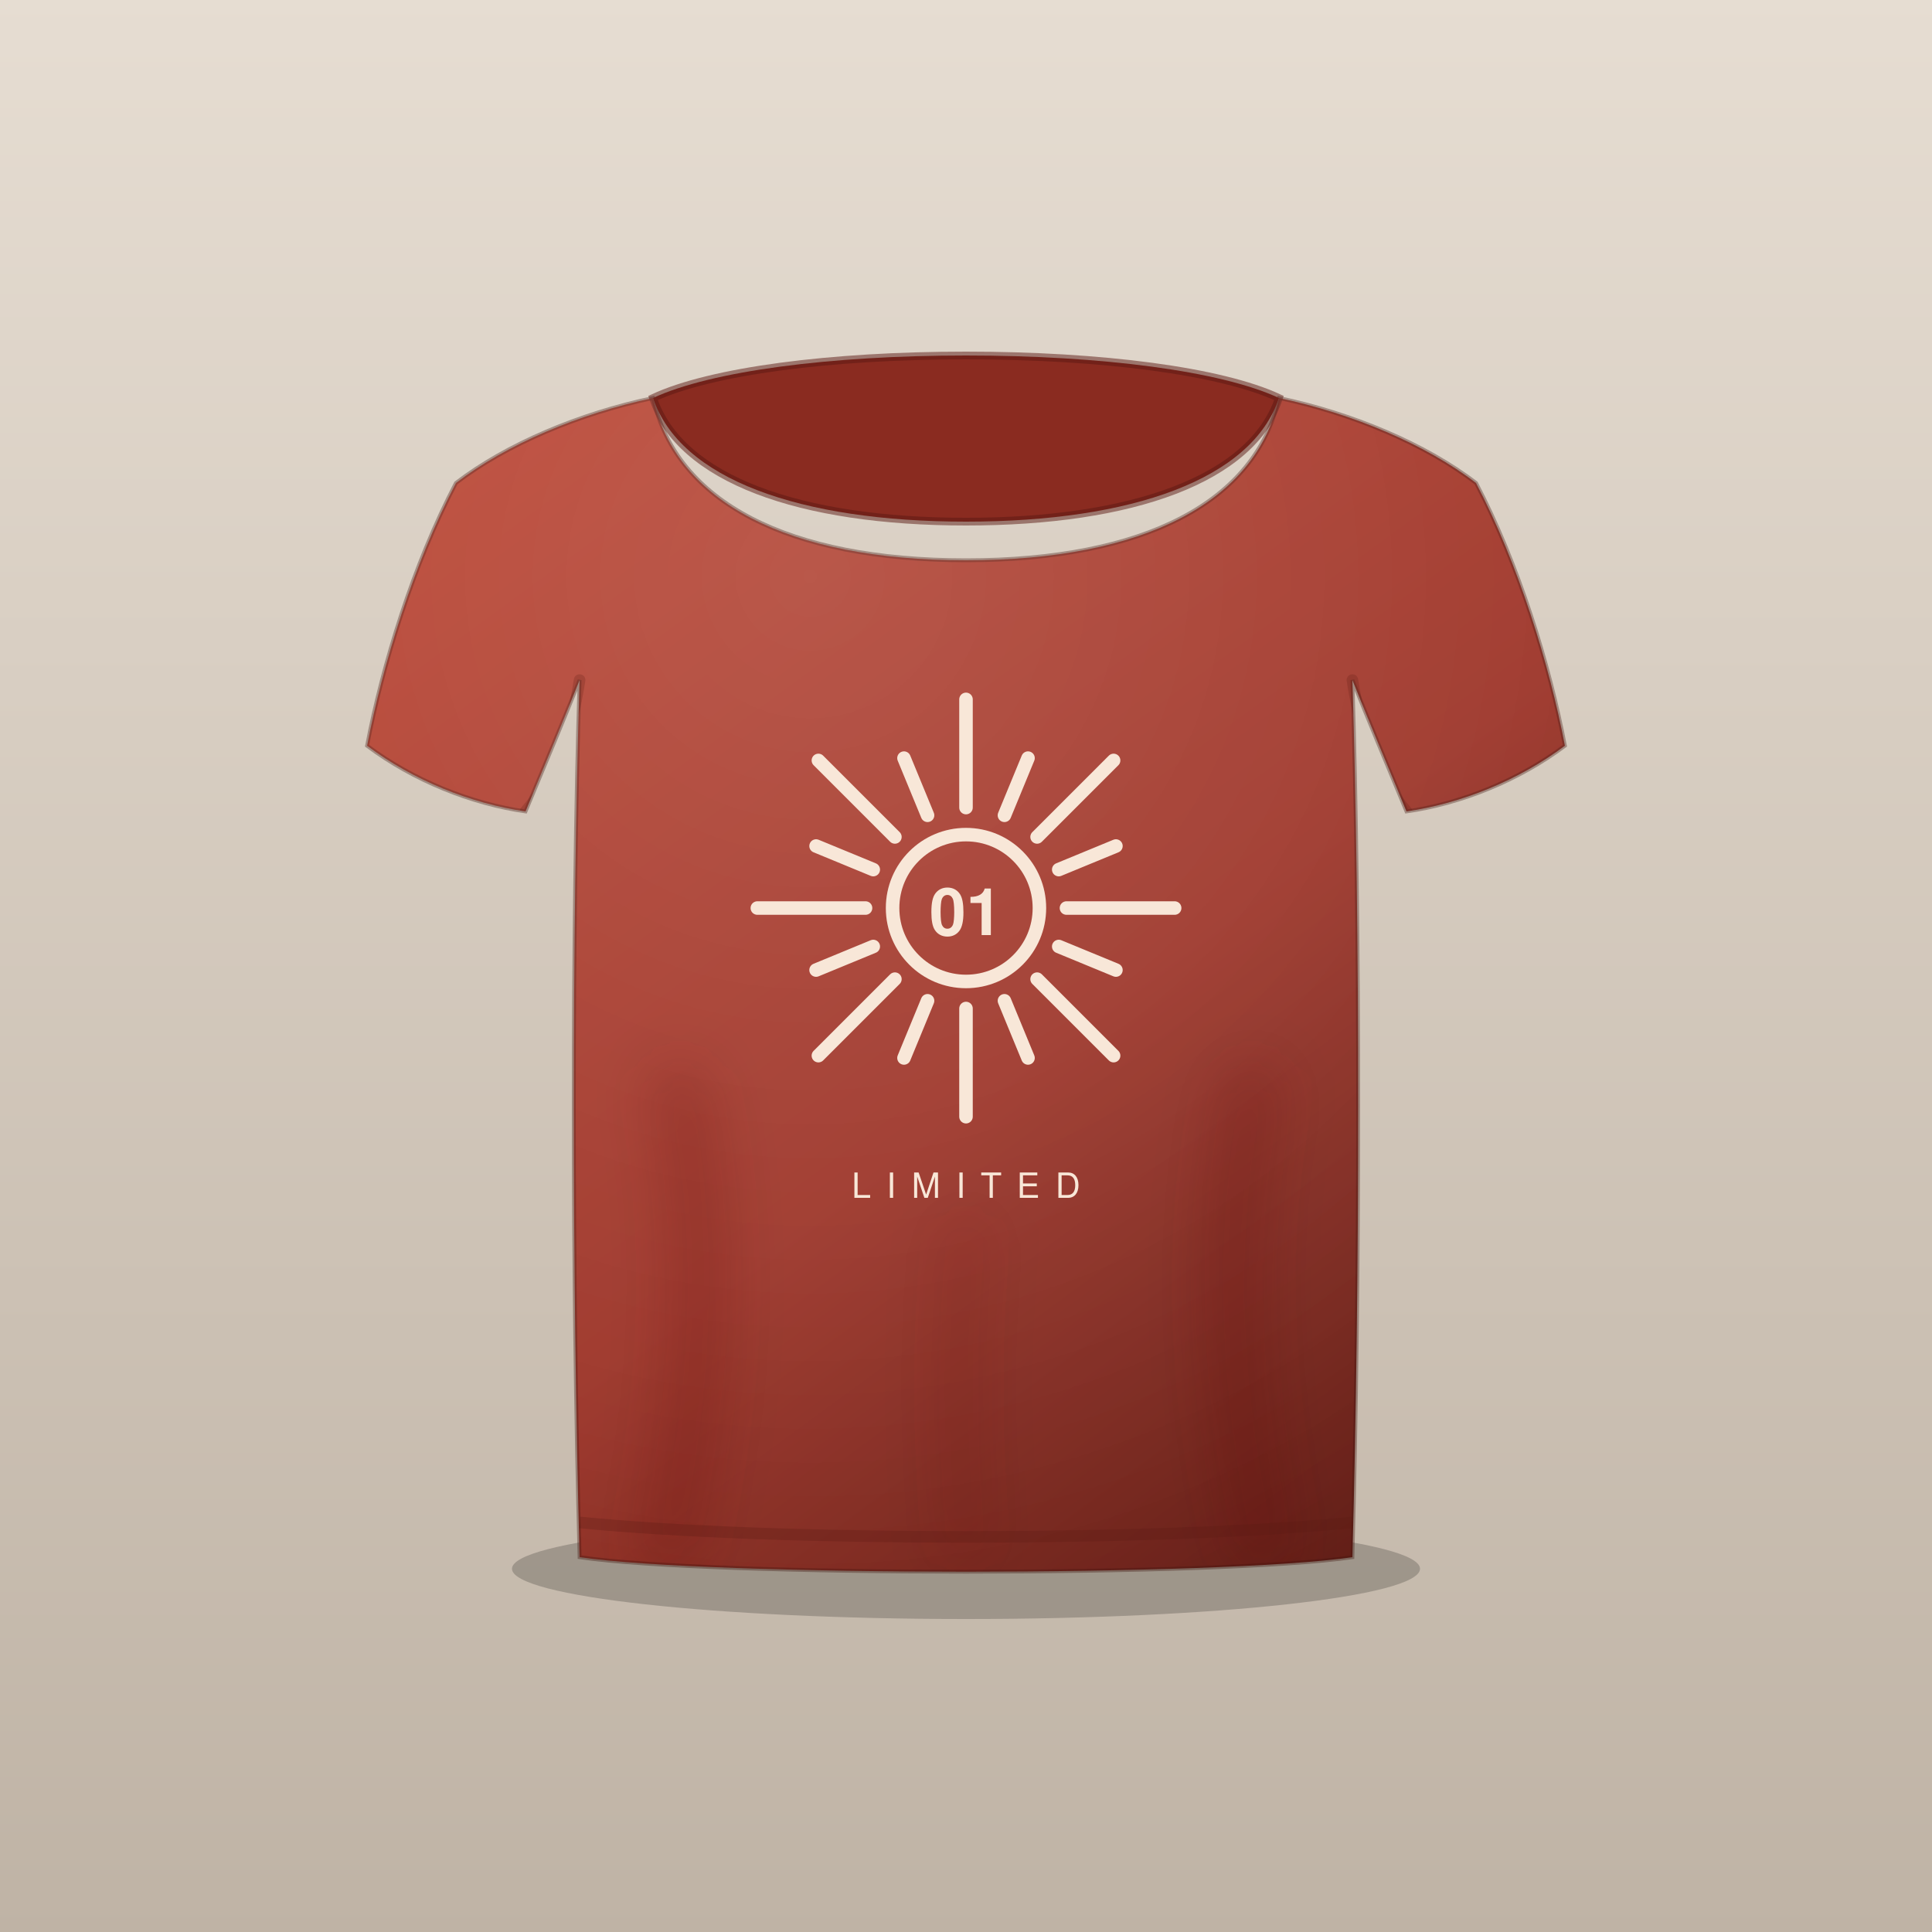
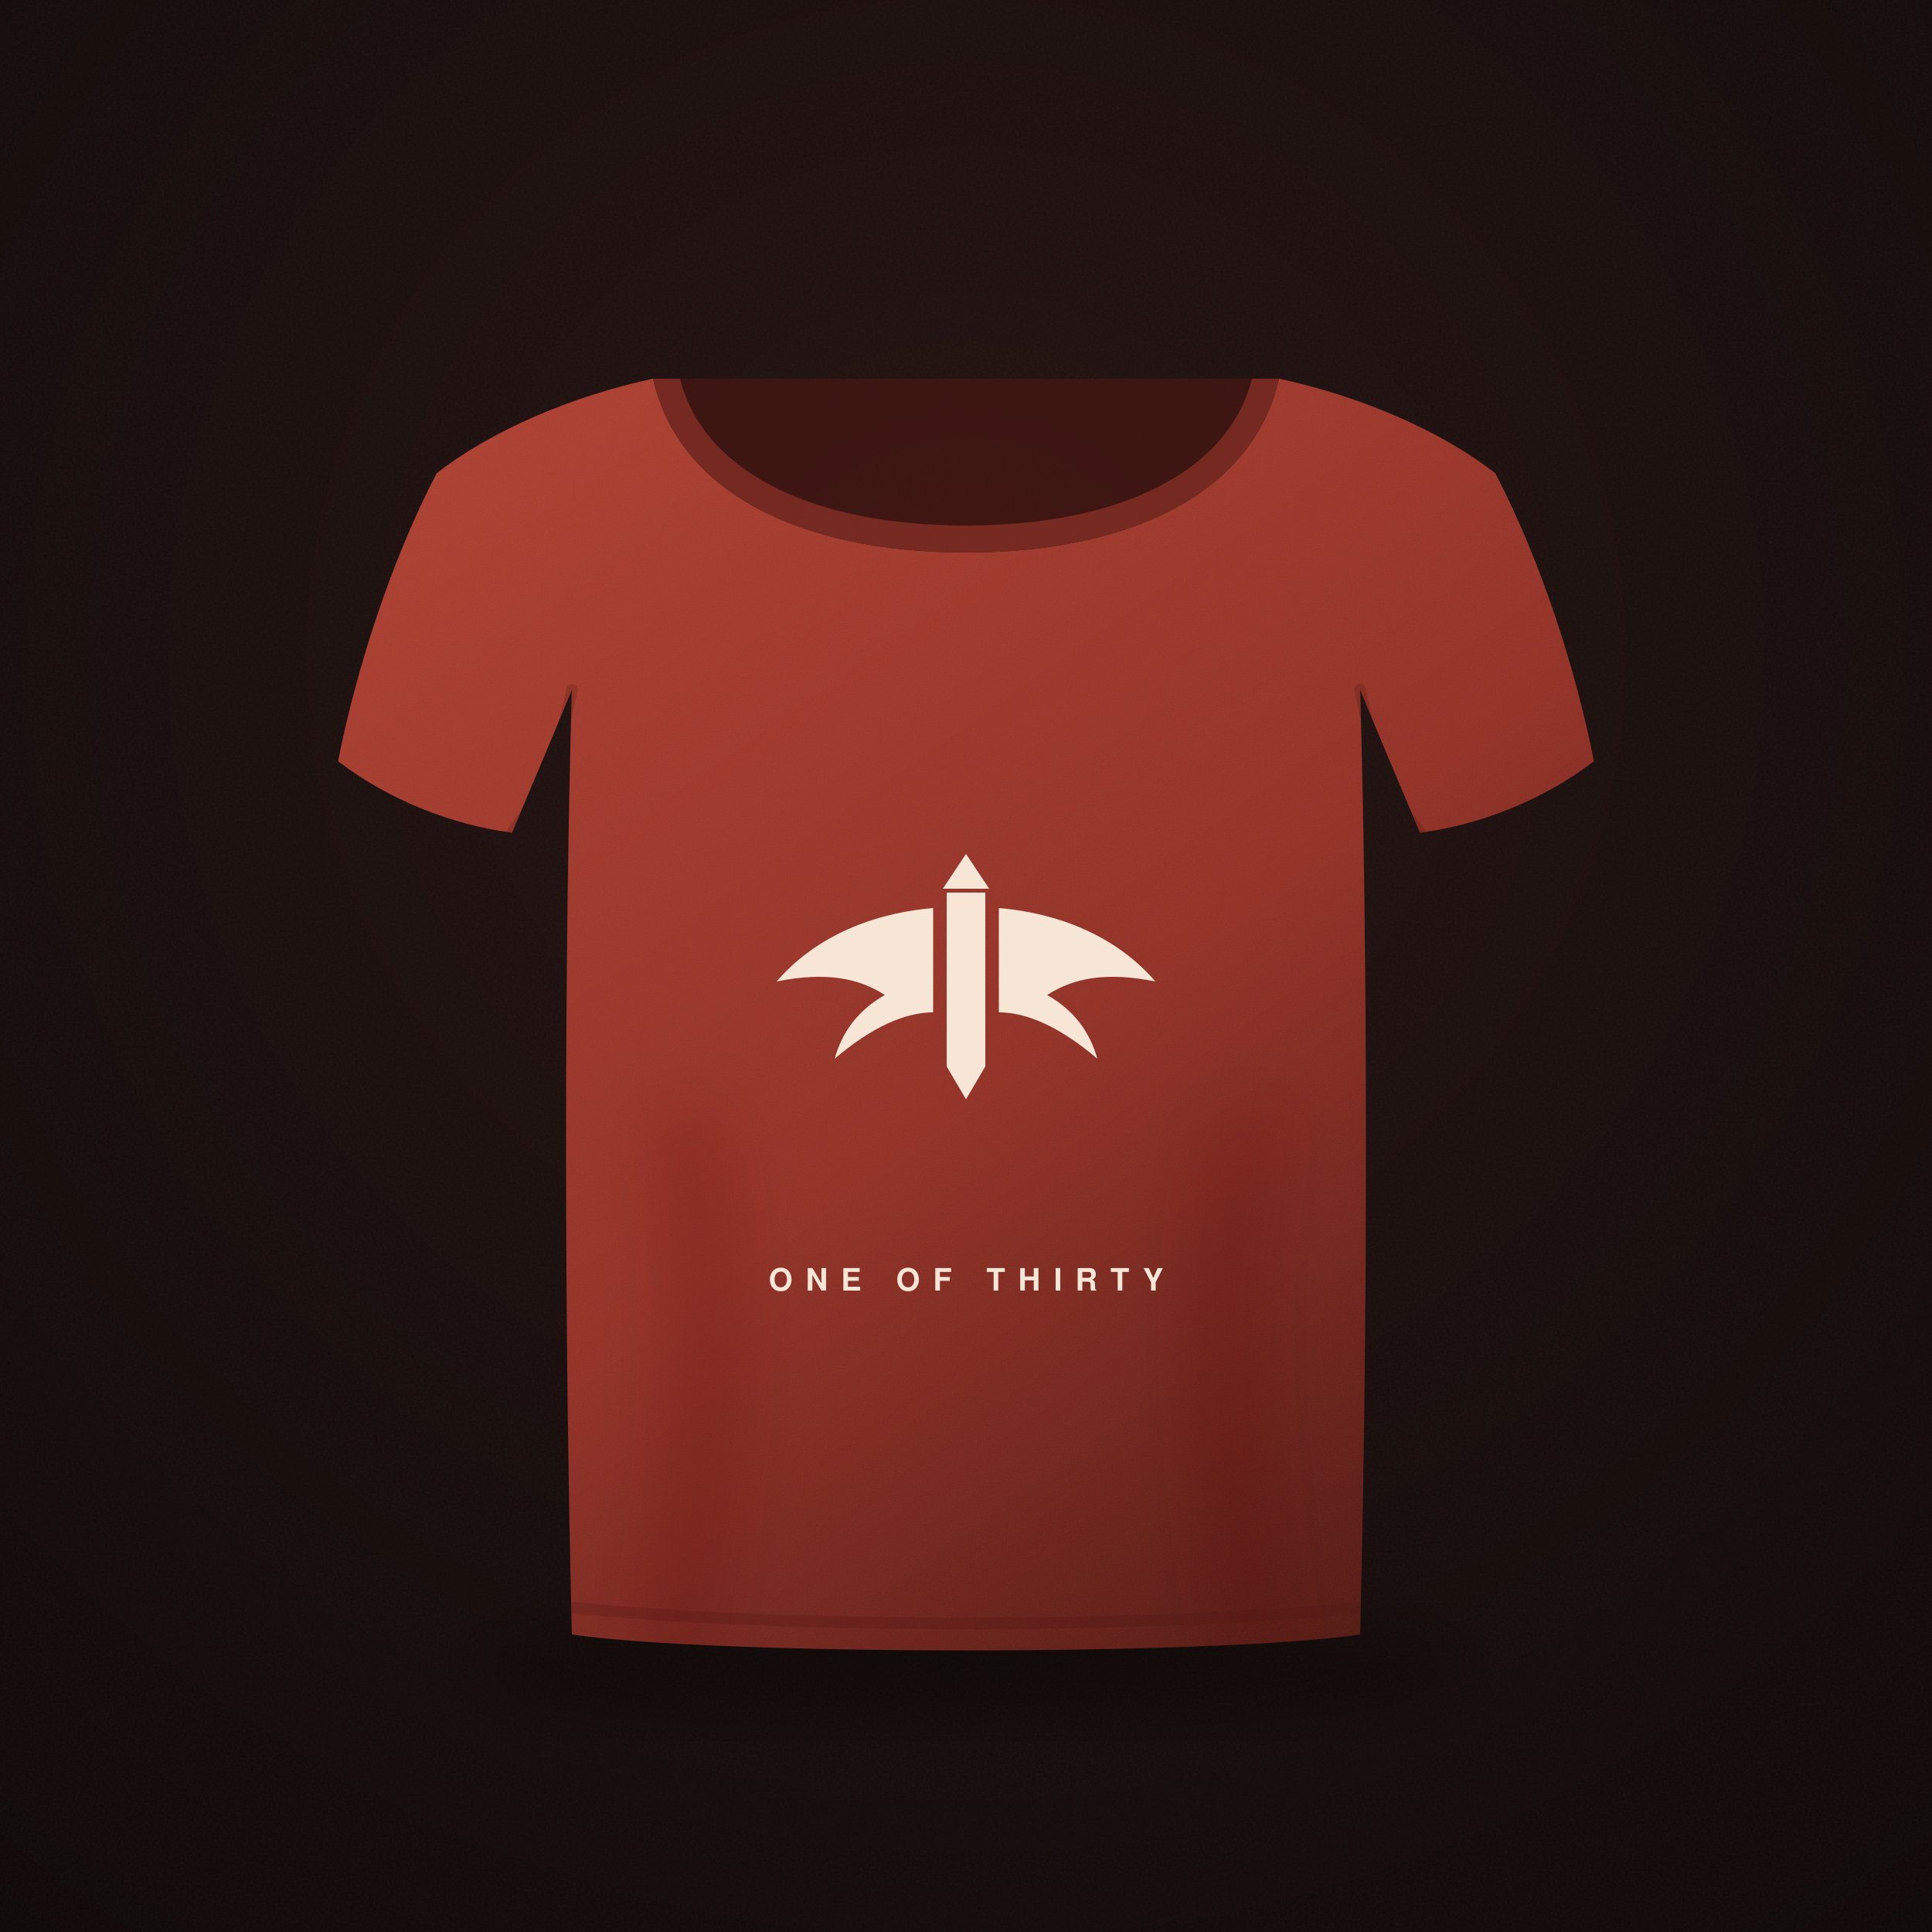
<svg xmlns="http://www.w3.org/2000/svg" viewBox="0 0 1000 1000" width="1000" height="1000" role="img" aria-label="ember-tee">
  <defs>
-     <linearGradient id="bg-ember-tee" x1="0" y1="0" x2="0" y2="1">
-       <stop offset="0%" stop-color="#e6ddd2" />
-       <stop offset="100%" stop-color="#bfb3a5" />
+     <radialGradient id="g-ember-tee" cx="0.5" cy="0.34" r="0.82">
+       <stop offset="0%" stop-color="#241210" />
+       <stop offset="100%" stop-color="#0d0706" />
+     </radialGradient>
+     <linearGradient id="f-ember-tee" x1="0.16" y1="0" x2="0.86" y2="1">
+       <stop offset="0%" stop-color="#ad3e2f" />
+       <stop offset="54%" stop-color="#932f24" />
+       <stop offset="100%" stop-color="#4f1610" />
    </linearGradient>
-     <linearGradient id="fabric-ember-tee" x1="0.15" y1="0" x2="0.9" y2="1">
-       <stop offset="0%" stop-color="#b8412f" />
-       <stop offset="55%" stop-color="#9c3327" />
-       <stop offset="100%" stop-color="#5a1912" />
-     </linearGradient>
+     <filter id="grain-ember-tee" x="0" y="0" width="100%" height="100%">
+       <feTurbulence type="fractalNoise" baseFrequency="0.85" numOctaves="3" seed="7" />
+       <feColorMatrix type="saturate" values="0" />
+       <feComponentTransfer>
+         <feFuncA type="linear" slope="0.05" />
+       </feComponentTransfer>
+       <feComposite operator="in" in2="SourceGraphic" />
+     </filter>
+     <filter id="weave-ember-tee" x="0" y="0" width="100%" height="100%">
+       <feTurbulence type="fractalNoise" baseFrequency="1.5" numOctaves="2" seed="3" />
+       <feColorMatrix type="saturate" values="0" />
+       <feComponentTransfer>
+         <feFuncA type="linear" slope="0.08" />
+       </feComponentTransfer>
+       <feComposite operator="in" in2="SourceGraphic" />
+     </filter>
    <filter id="soft-ember-tee" x="-25%" y="-25%" width="150%" height="150%">
-       <feGaussianBlur stdDeviation="14" />
+       <feGaussianBlur stdDeviation="17" />
    </filter>
-     <radialGradient id="sheen-ember-tee" cx="0.42" cy="0.3" r="0.62">
-       <stop offset="0%" stop-color="#ffffff" stop-opacity="0.14" />
-       <stop offset="100%" stop-color="#ffffff" stop-opacity="0" />
-     </radialGradient>
-     <clipPath id="tee-ember-tee">
-       <path d="M338 206 C300 214 262 230 236 250 C214 292 198 344 190 386 C214 404 244 416 272 420 C282 396 292 372 300 352 C296 480 296 660 300 806 C368 816 632 816 700 806 C704 660 704 480 700 352 C708 372 718 396 728 420 C756 416 786 404 810 386 C802 344 786 292 764 250 C738 230 700 214 662 206 C650 260 592 290 500 290 C408 290 350 260 338 206 Z" />
+     <clipPath id="cloth-ember-tee">
+       <path d="M338 196 C296 205 254 223 226 245 C202 291 184 348 175 394 C201 414 234 427 265 431 C276 405 287 379 296 357 C292 494 292 686 296 846 C370 857 630 857 704 846 C708 686 708 494 704 357 C713 379 724 405 735 431 C766 427 799 414 825 394 C816 348 798 291 774 245 C746 223 704 205 662 196 C649 254 587 286 500 286 C413 286 351 254 338 196 Z" />
    </clipPath>
  </defs>
-   <rect width="1000" height="1000" fill="url(#bg-ember-tee)" />
-   <ellipse cx="500" cy="812" rx="235" ry="26" fill="#000" opacity="0.20" />
+   <rect width="1000" height="1000" fill="url(#g-ember-tee)" />
+   <rect width="1000" height="1000" filter="url(#grain-ember-tee)" fill="#ffffff" />
+   <ellipse cx="500" cy="862" rx="256" ry="26" fill="#000" opacity="0.34" filter="url(#soft-ember-tee)" />
  <g>
-     <path d="M338 206 C300 214 262 230 236 250 C214 292 198 344 190 386 C214 404 244 416 272 420 C282 396 292 372 300 352 C296 480 296 660 300 806 C368 816 632 816 700 806 C704 660 704 480 700 352 C708 372 718 396 728 420 C756 416 786 404 810 386 C802 344 786 292 764 250 C738 230 700 214 662 206 C650 260 592 290 500 290 C408 290 350 260 338 206 Z" fill="url(#fabric-ember-tee)" stroke="#3d100b" stroke-opacity="0.35" stroke-width="2" />
-     <path d="M338 206 C352 248 414 270 500 270 C586 270 648 248 662 206 C632 192 570 184 500 184 C430 184 368 192 338 206 Z" fill="#8a2b20" />
-     <path d="M338 206 C352 248 414 270 500 270 C586 270 648 248 662 206 C632 192 570 184 500 184 C430 184 368 192 338 206 Z" fill="none" stroke="#5a1912" stroke-opacity="0.5" stroke-width="4" />
-     <g clip-path="url(#tee-ember-tee)">
-       <rect width="1000" height="1000" fill="url(#sheen-ember-tee)" />
+     <path d="M338 196 C296 205 254 223 226 245 C202 291 184 348 175 394 C201 414 234 427 265 431 C276 405 287 379 296 357 C292 494 292 686 296 846 C370 857 630 857 704 846 C708 686 708 494 704 357 C713 379 724 405 735 431 C766 427 799 414 825 394 C816 348 798 291 774 245 C746 223 704 205 662 196 C649 254 587 286 500 286 C413 286 351 254 338 196 Z" fill="url(#f-ember-tee)" />
+     <g clip-path="url(#cloth-ember-tee)">
+       <rect width="1000" height="1000" filter="url(#weave-ember-tee)" fill="#ffffff" />
      <g filter="url(#soft-ember-tee)">
-         <path d="M352 566 C368 646 362 726 346 800" stroke="#5a1912" stroke-opacity="0.20" stroke-width="30" fill="none" stroke-linecap="round" />
-         <path d="M648 566 C632 646 638 726 654 800" stroke="#5a1912" stroke-opacity="0.20" stroke-width="30" fill="none" stroke-linecap="round" />
-         <path d="M500 640 C494 700 496 752 500 800" stroke="#5a1912" stroke-opacity="0.12" stroke-width="22" fill="none" stroke-linecap="round" />
+         <path d="M356 590 C372 672 366 756 350 848" stroke="#4f1610" stroke-opacity="0.20" stroke-width="34" fill="none" stroke-linecap="round" />
+         <path d="M644 590 C628 672 634 756 650 848" stroke="#4f1610" stroke-opacity="0.20" stroke-width="34" fill="none" stroke-linecap="round" />
      </g>
-       <path d="M272 420 C288 402 296 378 300 352" stroke="#5a1912" stroke-opacity="0.22" stroke-width="6" fill="none" stroke-linecap="round" />
-       <path d="M728 420 C712 402 704 378 700 352" stroke="#5a1912" stroke-opacity="0.22" stroke-width="6" fill="none" stroke-linecap="round" />
-       <path d="M300 788 C400 798 600 798 700 788" stroke="#5a1912" stroke-opacity="0.28" stroke-width="6" fill="none" />
+       <path d="M265 431 C282 410 291 383 296 357" stroke="#4f1610" stroke-opacity="0.24" stroke-width="6" fill="none" stroke-linecap="round" />
+       <path d="M735 431 C718 410 709 383 704 357" stroke="#4f1610" stroke-opacity="0.24" stroke-width="6" fill="none" stroke-linecap="round" />
+       <path d="M296 832 C400 843 600 843 704 832" stroke="#4f1610" stroke-opacity="0.26" stroke-width="6" fill="none" />
    </g>
-     <g transform="translate(500 470)" fill="#f8e7d8" stroke="#f8e7d8">
-       <g stroke-width="7" stroke-linecap="round">
-         <line x1="52.0" y1="0.0" x2="108.0" y2="0.0" />
-         <line x1="48.0" y1="19.9" x2="77.6" y2="32.1" />
-         <line x1="36.8" y1="36.8" x2="76.4" y2="76.4" />
-         <line x1="19.9" y1="48.0" x2="32.1" y2="77.6" />
-         <line x1="0.0" y1="52.0" x2="0.0" y2="108.0" />
-         <line x1="-19.9" y1="48.0" x2="-32.1" y2="77.6" />
-         <line x1="-36.8" y1="36.8" x2="-76.4" y2="76.4" />
-         <line x1="-48.0" y1="19.9" x2="-77.6" y2="32.1" />
-         <line x1="-52.0" y1="0.0" x2="-108.0" y2="0.0" />
-         <line x1="-48.0" y1="-19.9" x2="-77.6" y2="-32.1" />
-         <line x1="-36.8" y1="-36.8" x2="-76.4" y2="-76.4" />
-         <line x1="-19.9" y1="-48.0" x2="-32.1" y2="-77.6" />
-         <line x1="-0.0" y1="-52.0" x2="-0.0" y2="-108.0" />
-         <line x1="19.9" y1="-48.0" x2="32.1" y2="-77.6" />
-         <line x1="36.8" y1="-36.8" x2="76.4" y2="-76.4" />
-         <line x1="48.0" y1="-19.9" x2="77.6" y2="-32.1" />
+     <path d="M338 196 L662 196 C649 254 587 286 500 286 C413 286 351 254 338 196 Z" fill="#4f1610" opacity="0.6" />
+     <path d="M338 196 C351 254 413 286 500 286 C587 286 649 254 662 196 L648 196 C636 244 580 272 500 272 C420 272 364 244 352 196 Z" fill="#ad3e2f" opacity="0.5" />
+     <g transform="translate(500 500)" fill="#f7e6d6">
+       <g transform="scale(0.5)">
+         <path d="M-20 -76 L20 -76 L20 104 L0 138 L-20 104 Z" />
+         <path d="M-34 -60 C-104 -54 -160 -26 -196 16 C-146 6 -112 12 -84 30 C-112 46 -128 68 -136 96 C-96 62 -62 48 -34 48 Z" />
+         <path d="M34 -60 C104 -54 160 -26 196 16 C146 6 112 12 84 30 C112 46 128 68 136 96 C96 62 62 48 34 48 Z" />
+         <path d="M0 -116 L24 -80 L-24 -80 Z" />
      </g>
-       <circle cx="0" cy="0" r="38" fill="none" stroke-width="7" />
-       <text x="0" y="14" text-anchor="middle" font-family="Helvetica,Arial,sans-serif" font-size="34" font-weight="700" stroke="none">01</text>
-       <text x="0" y="150" text-anchor="middle" font-family="Helvetica,Arial,sans-serif" font-size="18" letter-spacing="8" stroke="none">LIMITED</text>
+       <text x="0" y="168" text-anchor="middle" font-family="Helvetica,Arial,sans-serif" font-size="16" font-weight="700" letter-spacing="6.7">ONE OF THIRTY</text>
    </g>
  </g>
</svg>
